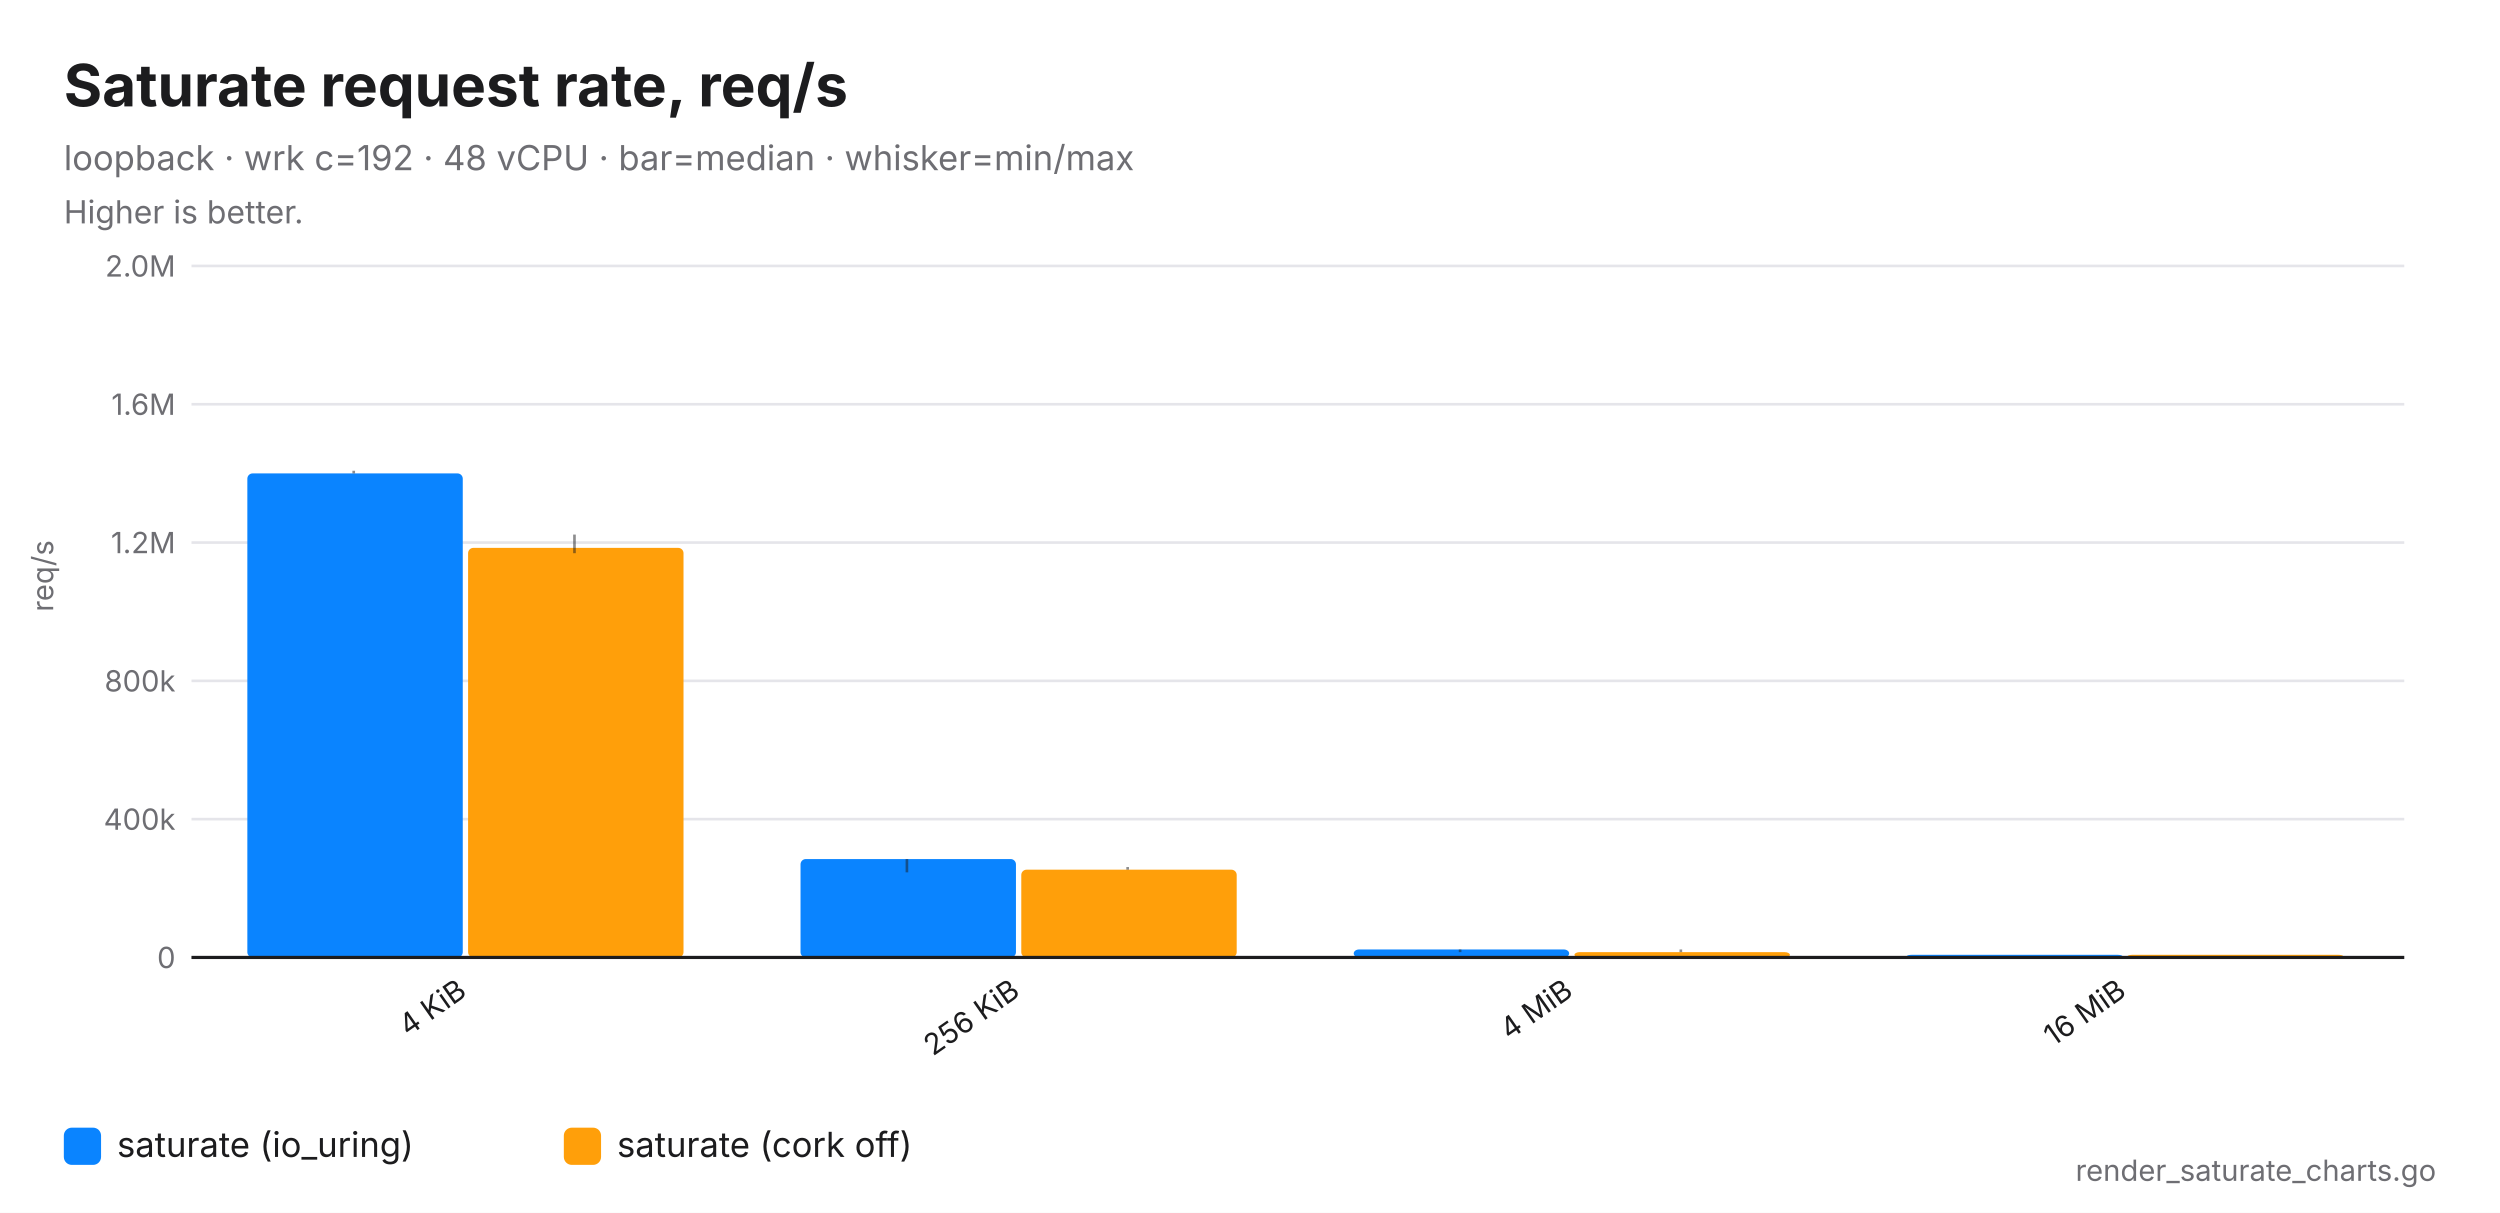
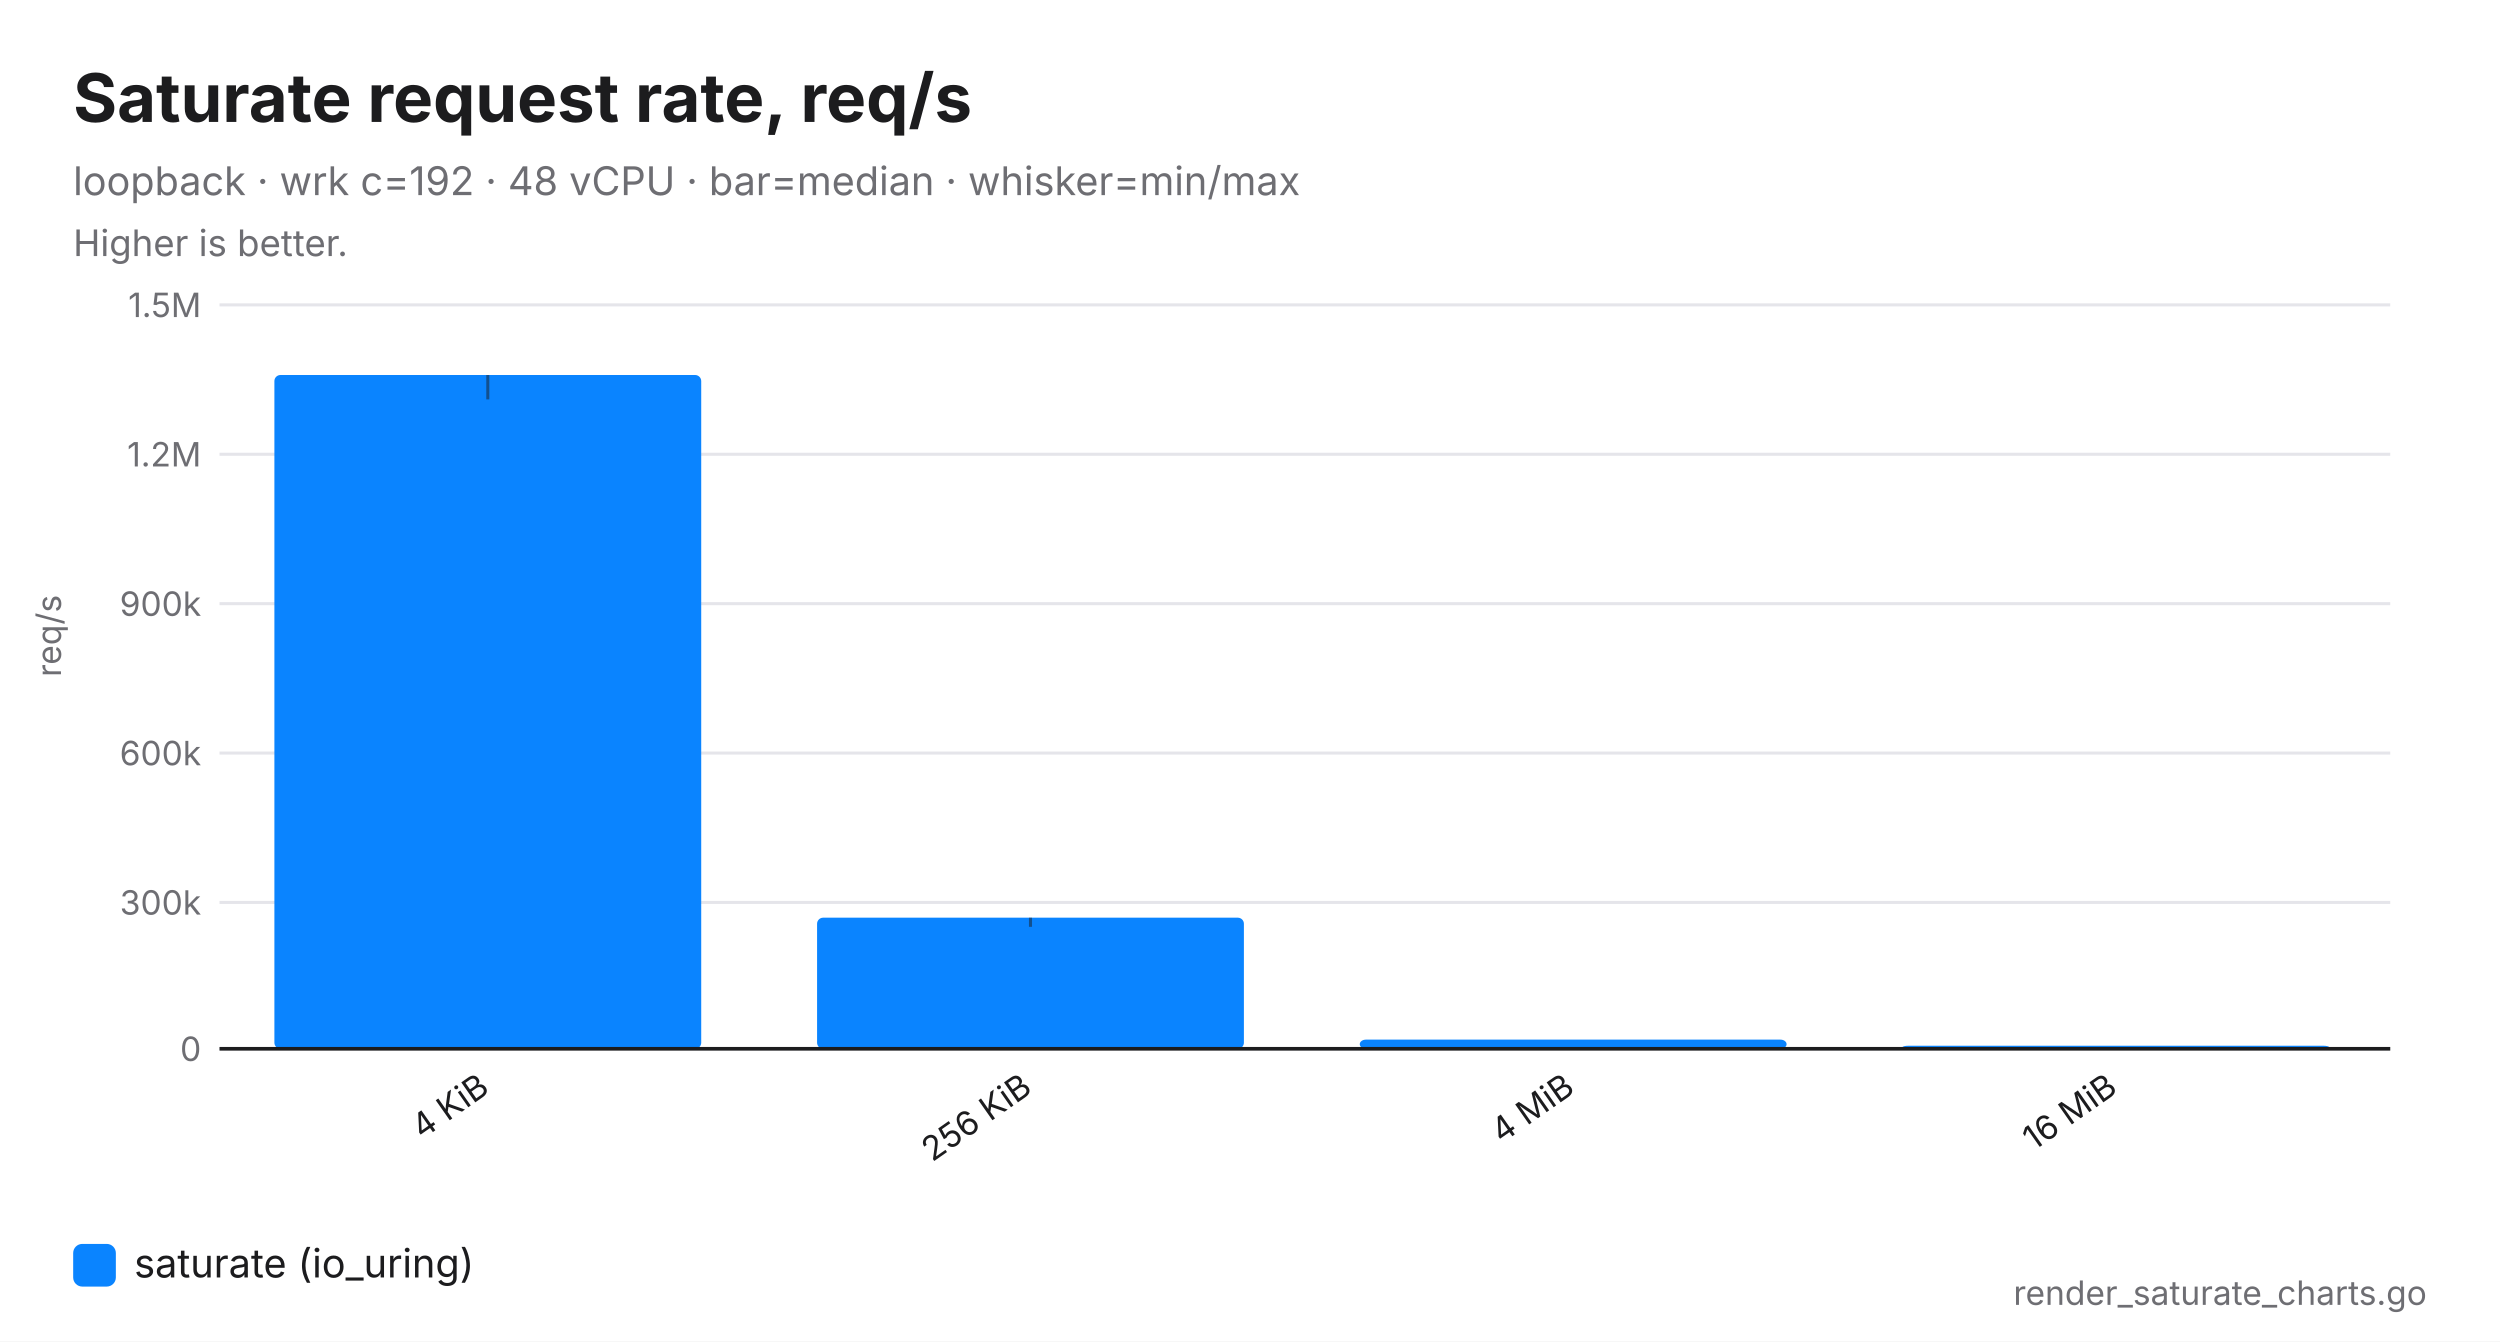
- <svg xmlns="http://www.w3.org/2000/svg" viewBox="0 0 940 456" font-family="-apple-system, BlinkMacSystemFont, 'SF Pro Text', sans-serif" font-size="13" fill="#1c1c1e">
-   <rect width="940" height="456" fill="#ffffff" />
+ <svg xmlns="http://www.w3.org/2000/svg" viewBox="0 0 820 440" font-family="-apple-system, BlinkMacSystemFont, 'SF Pro Text', sans-serif" font-size="13" fill="#1c1c1e">
+   <rect width="820" height="440" fill="#ffffff" />
  <text x="24" y="40" font-size="22" font-weight="700">Saturate request rate, req/s</text>
  <text x="24" y="64" font-size="13" fill="#6e6e73">loopback · wrk c=192 · 48 vCPU · bar=median · whisker=min/max</text>
  <text x="24" y="84" font-size="12" fill="#6e6e73">Higher is better.</text>
-   <line x1="72" x2="904" y1="360" y2="360" stroke="#e5e5ea" stroke-width="1" />
-   <text x="66" y="364" text-anchor="end" font-size="11" fill="#6e6e73">0</text>
-   <line x1="72" x2="904" y1="308" y2="308" stroke="#e5e5ea" stroke-width="1" />
-   <text x="66" y="312" text-anchor="end" font-size="11" fill="#6e6e73">400k</text>
-   <line x1="72" x2="904" y1="256" y2="256" stroke="#e5e5ea" stroke-width="1" />
-   <text x="66" y="260" text-anchor="end" font-size="11" fill="#6e6e73">800k</text>
-   <line x1="72" x2="904" y1="204" y2="204" stroke="#e5e5ea" stroke-width="1" />
-   <text x="66" y="208" text-anchor="end" font-size="11" fill="#6e6e73">1.2M</text>
-   <line x1="72" x2="904" y1="152" y2="152" stroke="#e5e5ea" stroke-width="1" />
-   <text x="66" y="156" text-anchor="end" font-size="11" fill="#6e6e73">1.6M</text>
-   <line x1="72" x2="904" y1="100" y2="100" stroke="#e5e5ea" stroke-width="1" />
-   <text x="66" y="104" text-anchor="end" font-size="11" fill="#6e6e73">2.0M</text>
-   <rect x="93" y="178" width="81" height="182" rx="2" fill="#0A84FF" />
-   <line x1="133" x2="133" y1="178" y2="177" stroke="#1c1c1e80" stroke-width="1" />
-   <rect x="176" y="206" width="81" height="154" rx="2" fill="#FF9F0A" />
-   <line x1="216" x2="216" y1="208" y2="201" stroke="#1c1c1e80" stroke-width="1" />
-   <text x="176" y="374" text-anchor="end" font-size="11" transform="rotate(-35 176,374)">4 KiB</text>
-   <rect x="301" y="323" width="81" height="37" rx="2" fill="#0A84FF" />
-   <line x1="341" x2="341" y1="328" y2="323" stroke="#1c1c1e80" stroke-width="1" />
-   <rect x="384" y="327" width="81" height="33" rx="2" fill="#FF9F0A" />
-   <line x1="424" x2="424" y1="327" y2="326" stroke="#1c1c1e80" stroke-width="1" />
-   <text x="384" y="374" text-anchor="end" font-size="11" transform="rotate(-35 384,374)">256 KiB</text>
-   <rect x="509" y="357" width="81" height="3" rx="2" fill="#0A84FF" />
-   <line x1="549" x2="549" y1="358" y2="357" stroke="#1c1c1e80" stroke-width="1" />
-   <rect x="592" y="358" width="81" height="2" rx="2" fill="#FF9F0A" />
-   <line x1="632" x2="632" y1="358" y2="357" stroke="#1c1c1e80" stroke-width="1" />
-   <text x="592" y="374" text-anchor="end" font-size="11" transform="rotate(-35 592,374)">4 MiB</text>
-   <rect x="717" y="359" width="81" height="1" rx="2" fill="#0A84FF" />
-   <line x1="757" x2="757" y1="360" y2="360" stroke="#1c1c1e80" stroke-width="1" />
-   <rect x="800" y="359" width="81" height="1" rx="2" fill="#FF9F0A" />
-   <line x1="840" x2="840" y1="360" y2="360" stroke="#1c1c1e80" stroke-width="1" />
-   <text x="800" y="374" text-anchor="end" font-size="11" transform="rotate(-35 800,374)">16 MiB</text>
-   <line x1="72" x2="904" y1="360" y2="360" stroke="#1c1c1e" stroke-width="1.2" />
-   <text x="20" y="230" font-size="11" fill="#6e6e73" transform="rotate(-90 20,230)">req/s</text>
-   <rect x="24" y="424" width="14" height="14" rx="3" fill="#0A84FF" />
-   <text x="44" y="435" font-size="13">saturate (io_uring)</text>
-   <rect x="212" y="424" width="14" height="14" rx="3" fill="#FF9F0A" />
-   <text x="232" y="435" font-size="13">saturate (cork off)</text>
-   <text x="916" y="444" text-anchor="end" font-size="11" fill="#6e6e73">render_saturate_charts.go</text>
+   <line x1="72" x2="784" y1="344" y2="344" stroke="#e5e5ea" stroke-width="1" />
+   <text x="66" y="348" text-anchor="end" font-size="11" fill="#6e6e73">0</text>
+   <line x1="72" x2="784" y1="296" y2="296" stroke="#e5e5ea" stroke-width="1" />
+   <text x="66" y="300" text-anchor="end" font-size="11" fill="#6e6e73">300k</text>
+   <line x1="72" x2="784" y1="247" y2="247" stroke="#e5e5ea" stroke-width="1" />
+   <text x="66" y="251" text-anchor="end" font-size="11" fill="#6e6e73">600k</text>
+   <line x1="72" x2="784" y1="198" y2="198" stroke="#e5e5ea" stroke-width="1" />
+   <text x="66" y="202" text-anchor="end" font-size="11" fill="#6e6e73">900k</text>
+   <line x1="72" x2="784" y1="149" y2="149" stroke="#e5e5ea" stroke-width="1" />
+   <text x="66" y="153" text-anchor="end" font-size="11" fill="#6e6e73">1.2M</text>
+   <line x1="72" x2="784" y1="100" y2="100" stroke="#e5e5ea" stroke-width="1" />
+   <text x="66" y="104" text-anchor="end" font-size="11" fill="#6e6e73">1.5M</text>
+   <rect x="90" y="123" width="140" height="221" rx="2" fill="#0A84FF" />
+   <line x1="160" x2="160" y1="131" y2="123" stroke="#1c1c1e80" stroke-width="1" />
+   <text x="161" y="358" text-anchor="end" font-size="11" transform="rotate(-35 161,358)">4 KiB</text>
+   <rect x="268" y="301" width="140" height="43" rx="2" fill="#0A84FF" />
+   <line x1="338" x2="338" y1="304" y2="301" stroke="#1c1c1e80" stroke-width="1" />
+   <text x="339" y="358" text-anchor="end" font-size="11" transform="rotate(-35 339,358)">256 KiB</text>
+   <rect x="446" y="341" width="140" height="3" rx="2" fill="#0A84FF" />
+   <line x1="516" x2="516" y1="341" y2="341" stroke="#1c1c1e80" stroke-width="1" />
+   <text x="517" y="358" text-anchor="end" font-size="11" transform="rotate(-35 517,358)">4 MiB</text>
+   <rect x="624" y="343" width="140" height="1" rx="2" fill="#0A84FF" />
+   <line x1="694" x2="694" y1="344" y2="344" stroke="#1c1c1e80" stroke-width="1" />
+   <text x="695" y="358" text-anchor="end" font-size="11" transform="rotate(-35 695,358)">16 MiB</text>
+   <line x1="72" x2="784" y1="344" y2="344" stroke="#1c1c1e" stroke-width="1.2" />
+   <text x="20" y="222" font-size="11" fill="#6e6e73" transform="rotate(-90 20,222)">req/s</text>
+   <rect x="24" y="408" width="14" height="14" rx="3" fill="#0A84FF" />
+   <text x="44" y="419" font-size="13">saturate (io_uring)</text>
+   <text x="796" y="428" text-anchor="end" font-size="11" fill="#6e6e73">render_saturate_charts.go</text>
</svg>
